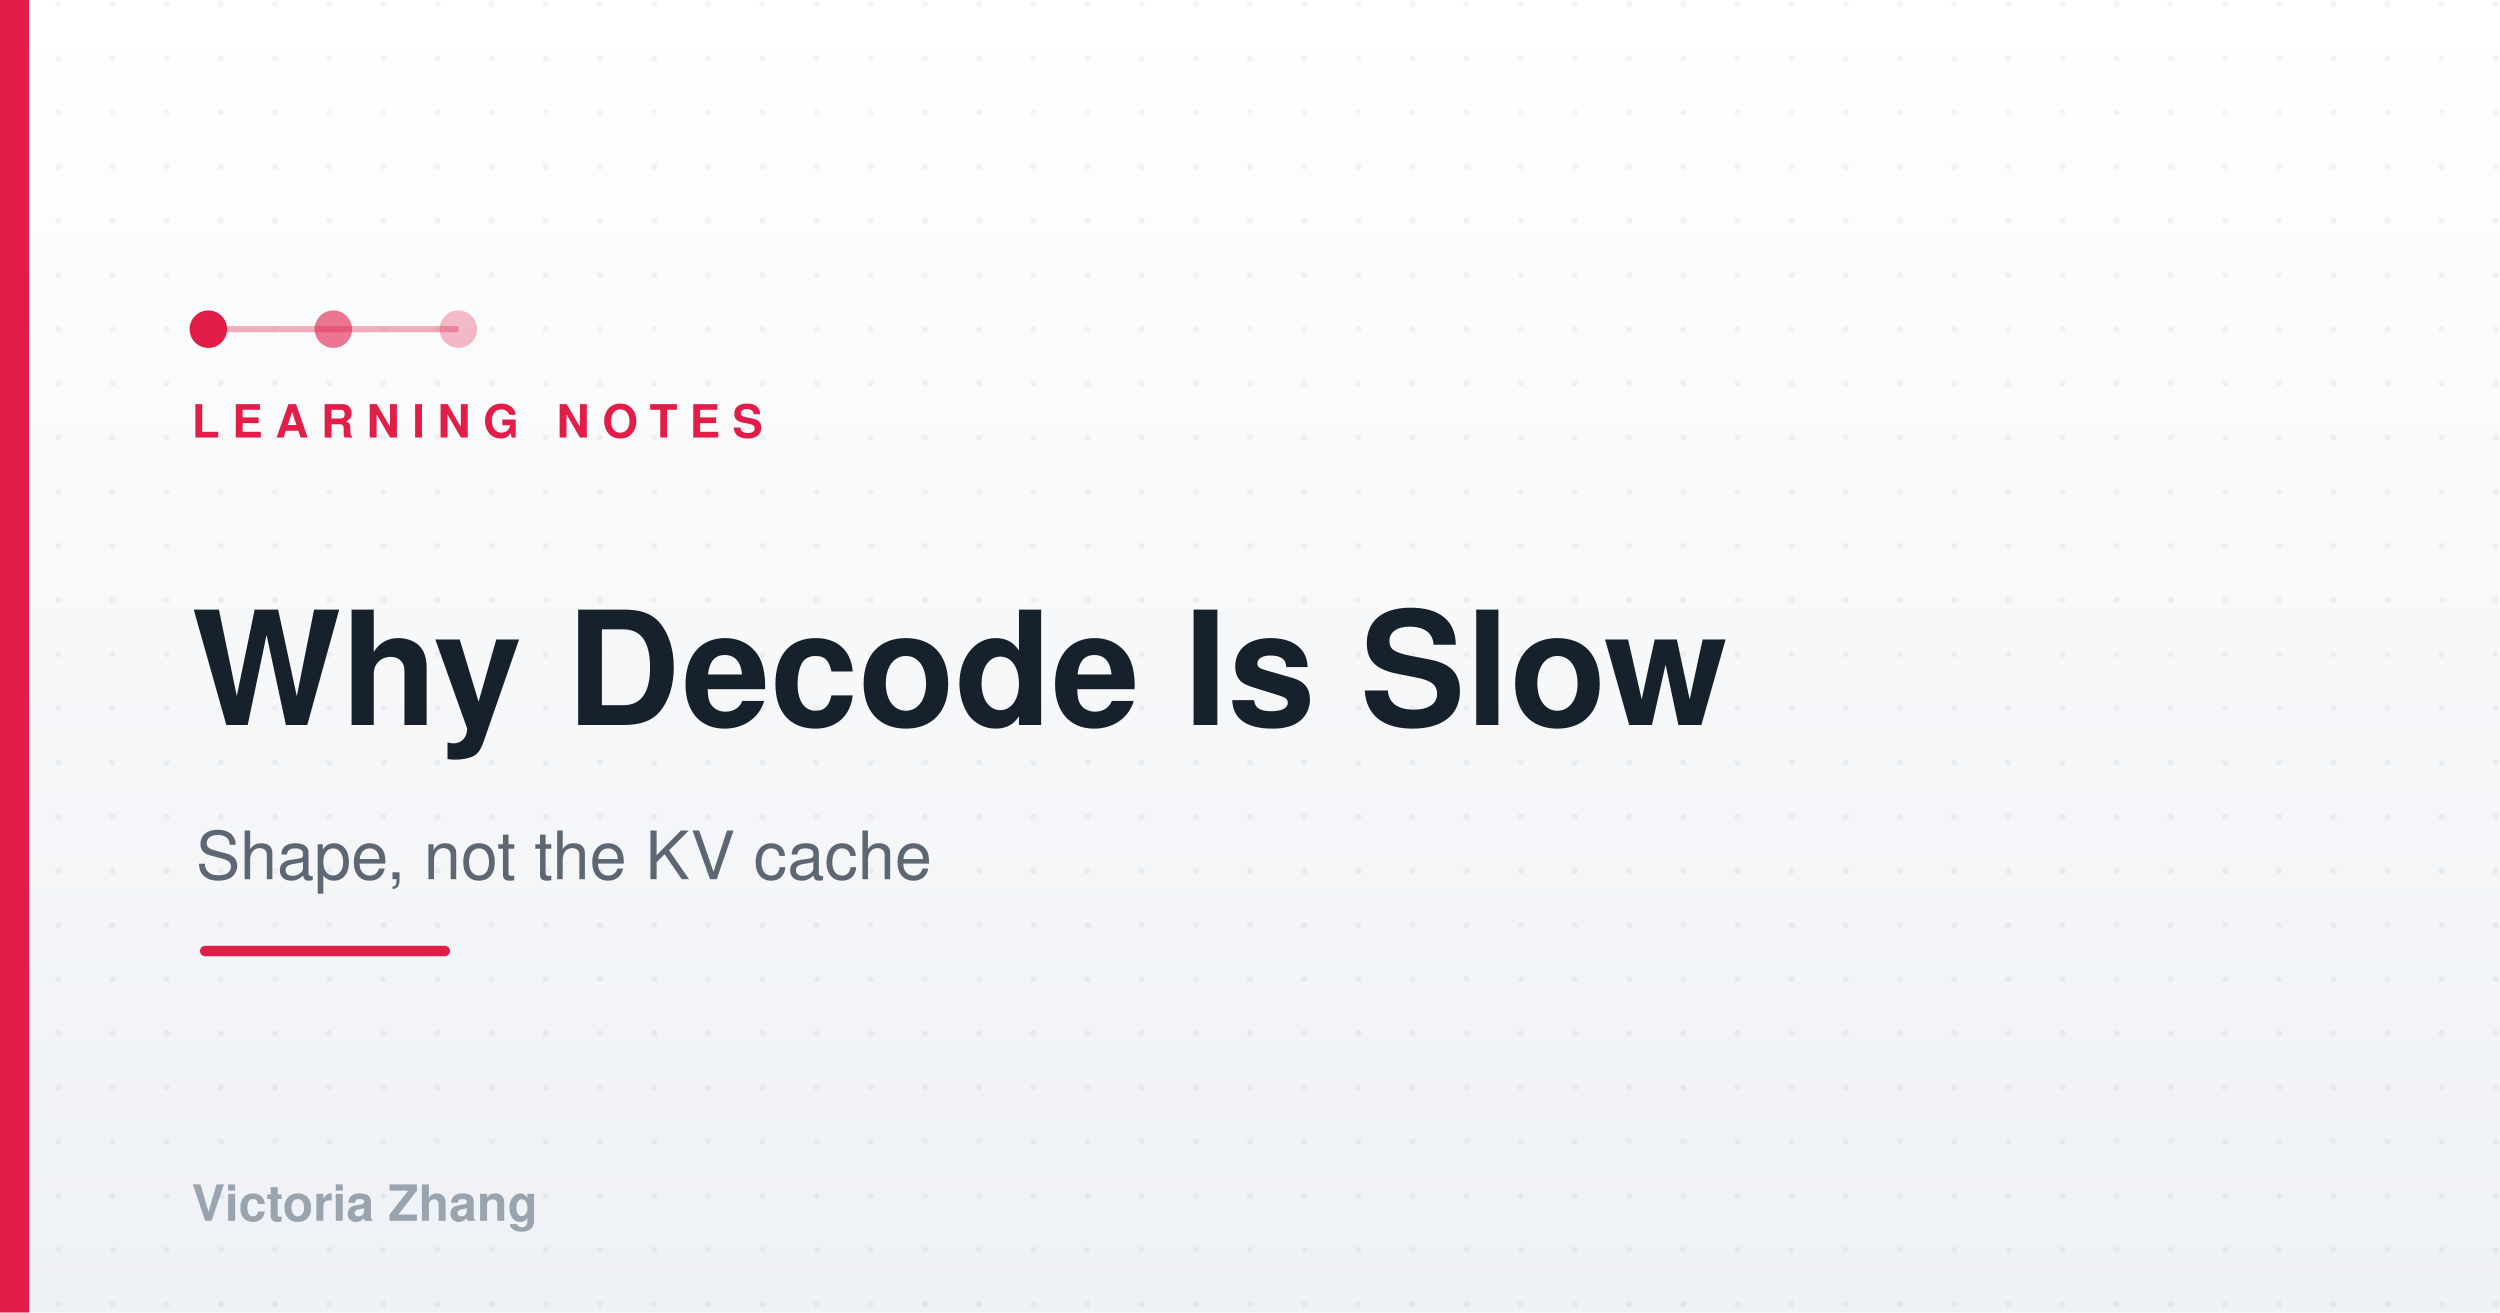
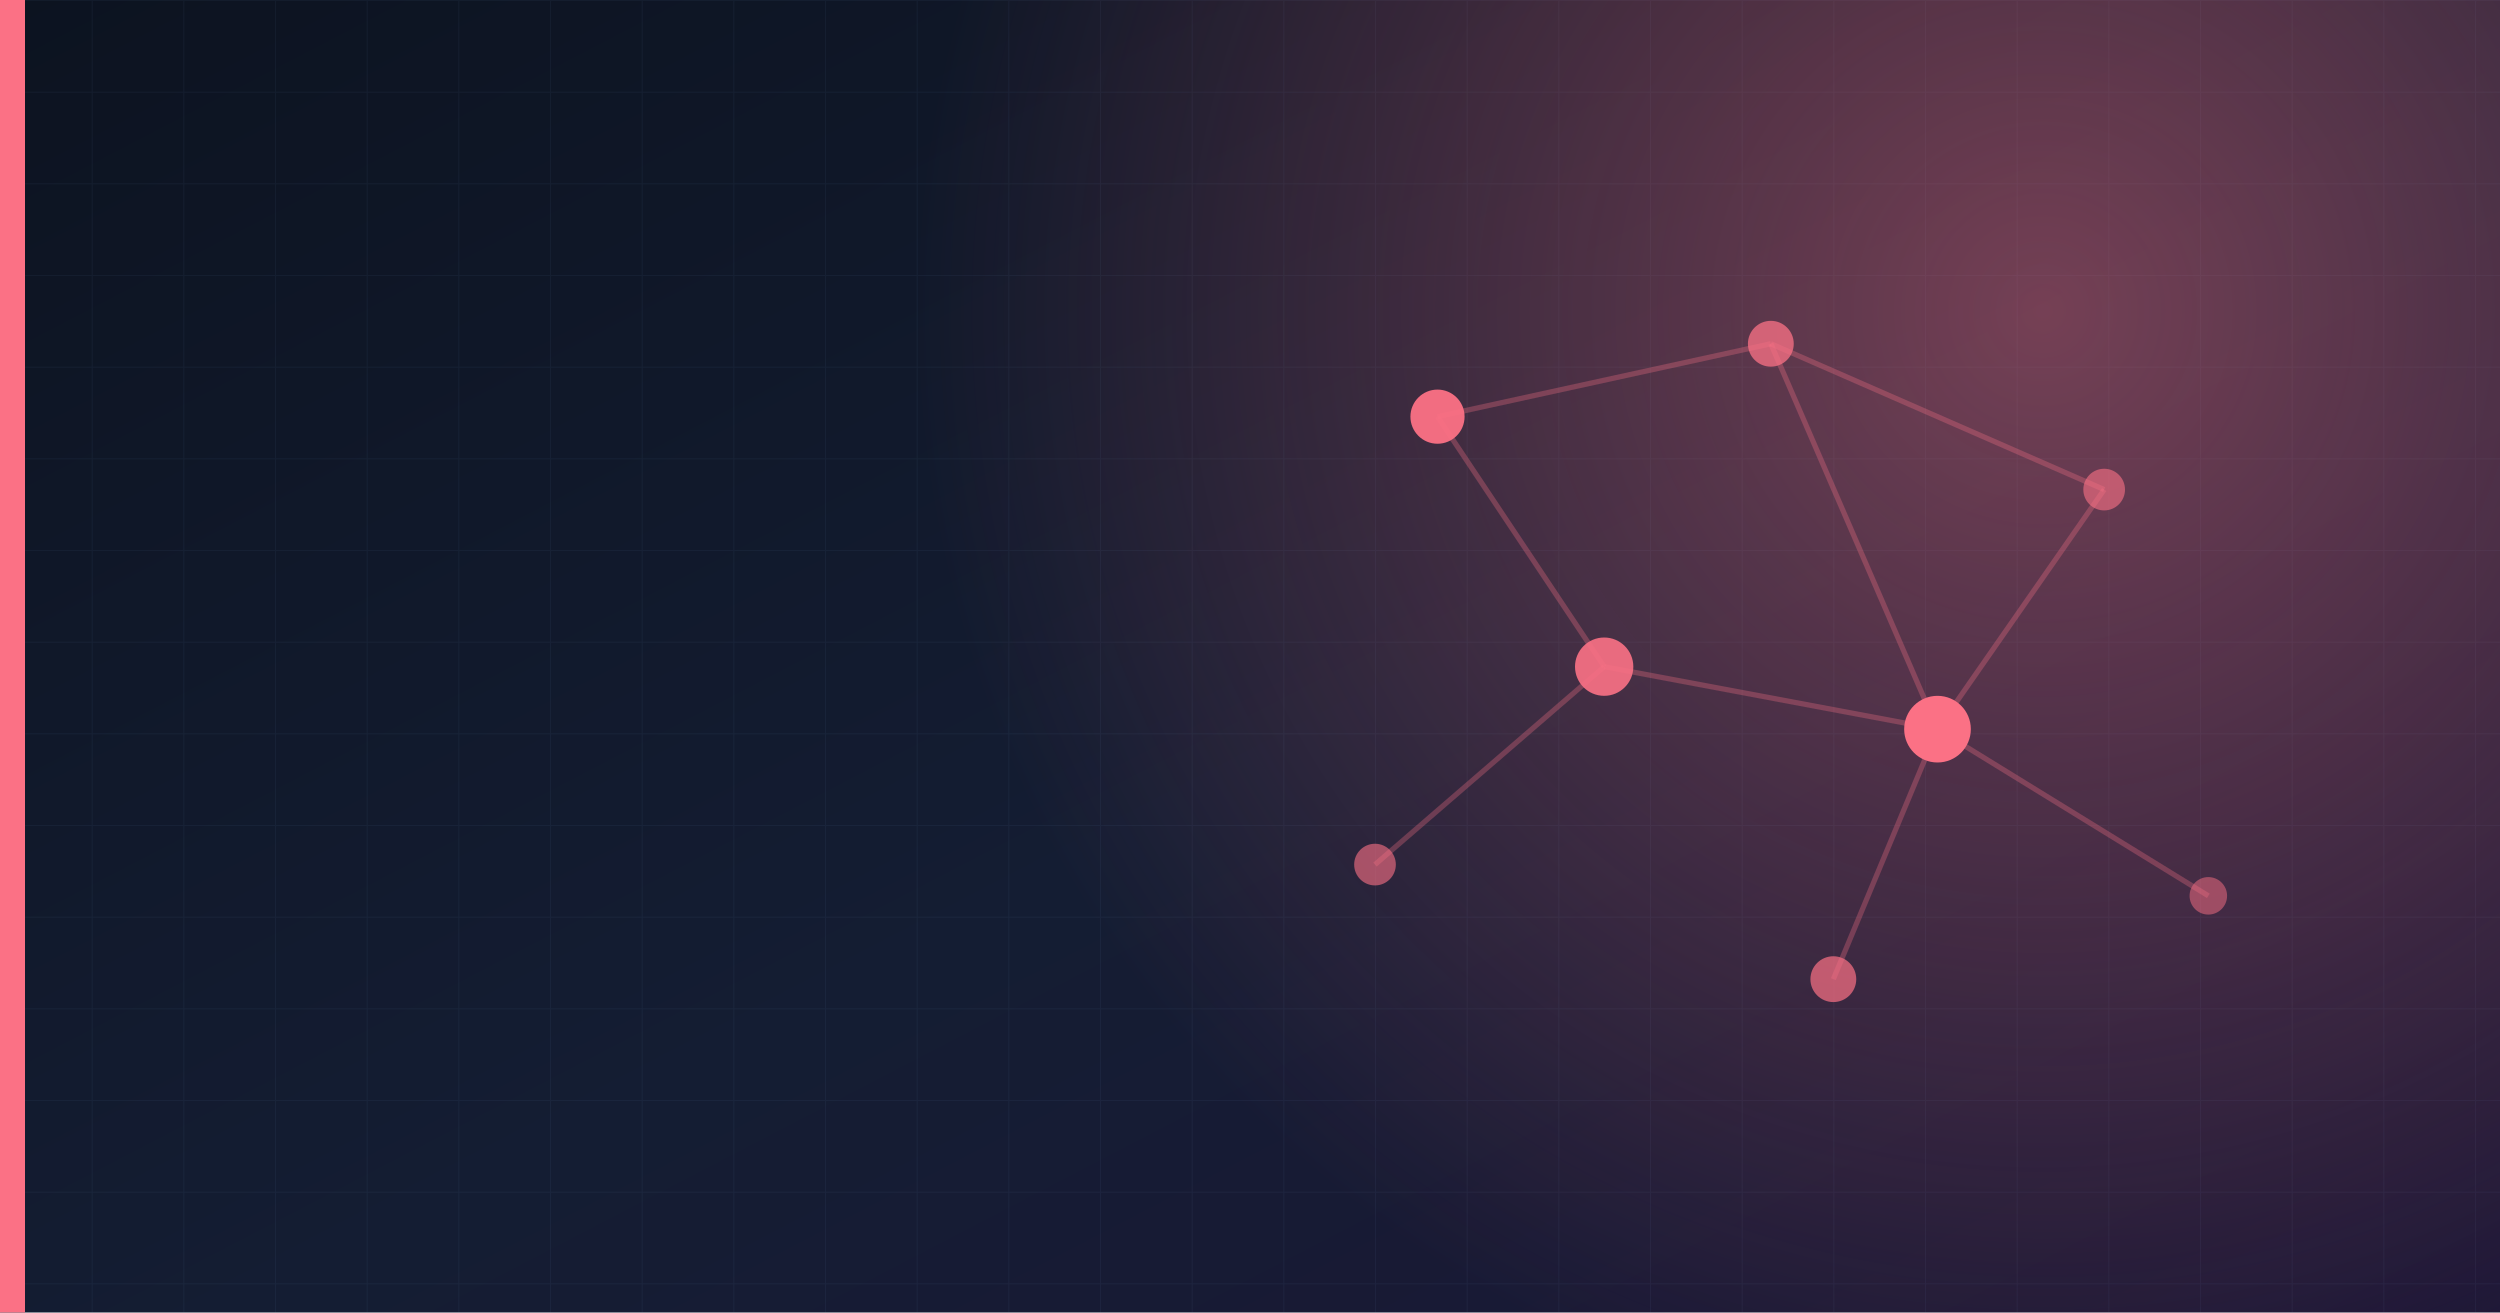
- <svg xmlns="http://www.w3.org/2000/svg" width="1200" height="630" viewBox="0 0 1200 630" font-family="-apple-system, BlinkMacSystemFont, 'Segoe UI', Helvetica, Arial, sans-serif">
+ <svg xmlns="http://www.w3.org/2000/svg" width="1200" height="630" viewBox="0 0 1200 630">
  <defs>
-     <linearGradient id="bgg" x1="0" y1="0" x2="0" y2="1">
-       <stop offset="0" stop-color="#ffffff" />
-       <stop offset="1" stop-color="#eef1f5" />
+     <linearGradient id="bg" x1="0" y1="0" x2="1" y2="1">
+       <stop offset="0" stop-color="#0c1320" />
+       <stop offset="0.55" stop-color="#141d33" />
+       <stop offset="1" stop-color="#1c1736" />
    </linearGradient>
-     <pattern id="dots" width="26" height="26" patternUnits="userSpaceOnUse">
-       <circle cx="2" cy="2" r="1.5" fill="#0f172a" fill-opacity="0.045" />
+     <radialGradient id="glow" cx="50%" cy="50%" r="50%">
+       <stop offset="0" stop-color="#fb7185" stop-opacity="0.42" />
+       <stop offset="1" stop-color="#fb7185" stop-opacity="0" />
+     </radialGradient>
+     <pattern id="grid" width="44" height="44" patternUnits="userSpaceOnUse">
+       <path d="M44 0H0V44" fill="none" stroke="#9fb4ff" stroke-opacity="0.05" stroke-width="1" />
    </pattern>
  </defs>
-   <rect width="1200" height="630" fill="url(#bgg)" />
-   <rect width="1200" height="630" fill="url(#dots)" />
-   <rect x="0" y="0" width="14" height="630" fill="#e11d48" />
-   <g transform="translate(92,150)">
-     <line x1="8" y1="8" x2="128" y2="8" stroke="#e11d48" stroke-width="3" stroke-opacity="0.35" />
-     <circle cx="8" cy="8" r="9" fill="#e11d48" />
-     <circle cx="68" cy="8" r="9" fill="#e11d48" fill-opacity="0.6" />
-     <circle cx="128" cy="8" r="9" fill="#e11d48" fill-opacity="0.3" />
+   <rect width="1200" height="630" fill="url(#bg)" />
+   <rect width="1200" height="630" fill="url(#grid)" />
+   <circle cx="980" cy="150" r="540" fill="url(#glow)" />
+   <rect x="0" y="0" width="12" height="630" fill="#fb7185" />
+   <g stroke="#fb7185" stroke-opacity="0.30" stroke-width="2.5" fill="none">
+     <line x1="690" y1="200" x2="850" y2="165" />
+     <line x1="850" y1="165" x2="1010" y2="235" />
+     <line x1="690" y1="200" x2="770" y2="320" />
+     <line x1="770" y1="320" x2="930" y2="350" />
+     <line x1="930" y1="350" x2="1060" y2="430" />
+     <line x1="1010" y1="235" x2="930" y2="350" />
+     <line x1="770" y1="320" x2="660" y2="415" />
+     <line x1="930" y1="350" x2="850" y2="165" />
+     <line x1="930" y1="350" x2="880" y2="470" />
  </g>
-   <text x="92" y="210" font-size="22" font-weight="700" letter-spacing="6" fill="#e11d48">LEARNING NOTES</text>
-   <text font-size="76" font-weight="800" fill="#16212b">
-     <tspan x="92" y="348">Why Decode Is Slow</tspan>
-   </text>
-   <text x="94" y="422" font-size="32" fill="#5c6773">Shape, not the KV cache</text>
-   <rect x="96" y="454" width="120" height="5" rx="2.5" fill="#e11d48" />
-   <text x="92" y="586" font-size="24" font-weight="600" fill="#9aa4af">Victoria Zhang</text>
+   <g fill="#fb7185">
+     <circle cx="690" cy="200" r="13" fill-opacity="0.95" />
+     <circle cx="850" cy="165" r="11" fill-opacity="0.75" />
+     <circle cx="1010" cy="235" r="10" fill-opacity="0.6" />
+     <circle cx="770" cy="320" r="14" fill-opacity="0.9" />
+     <circle cx="930" cy="350" r="16" fill-opacity="1" />
+     <circle cx="1060" cy="430" r="9" fill-opacity="0.5" />
+     <circle cx="660" cy="415" r="10" fill-opacity="0.6" />
+     <circle cx="880" cy="470" r="11" fill-opacity="0.7" />
+   </g>
</svg>
